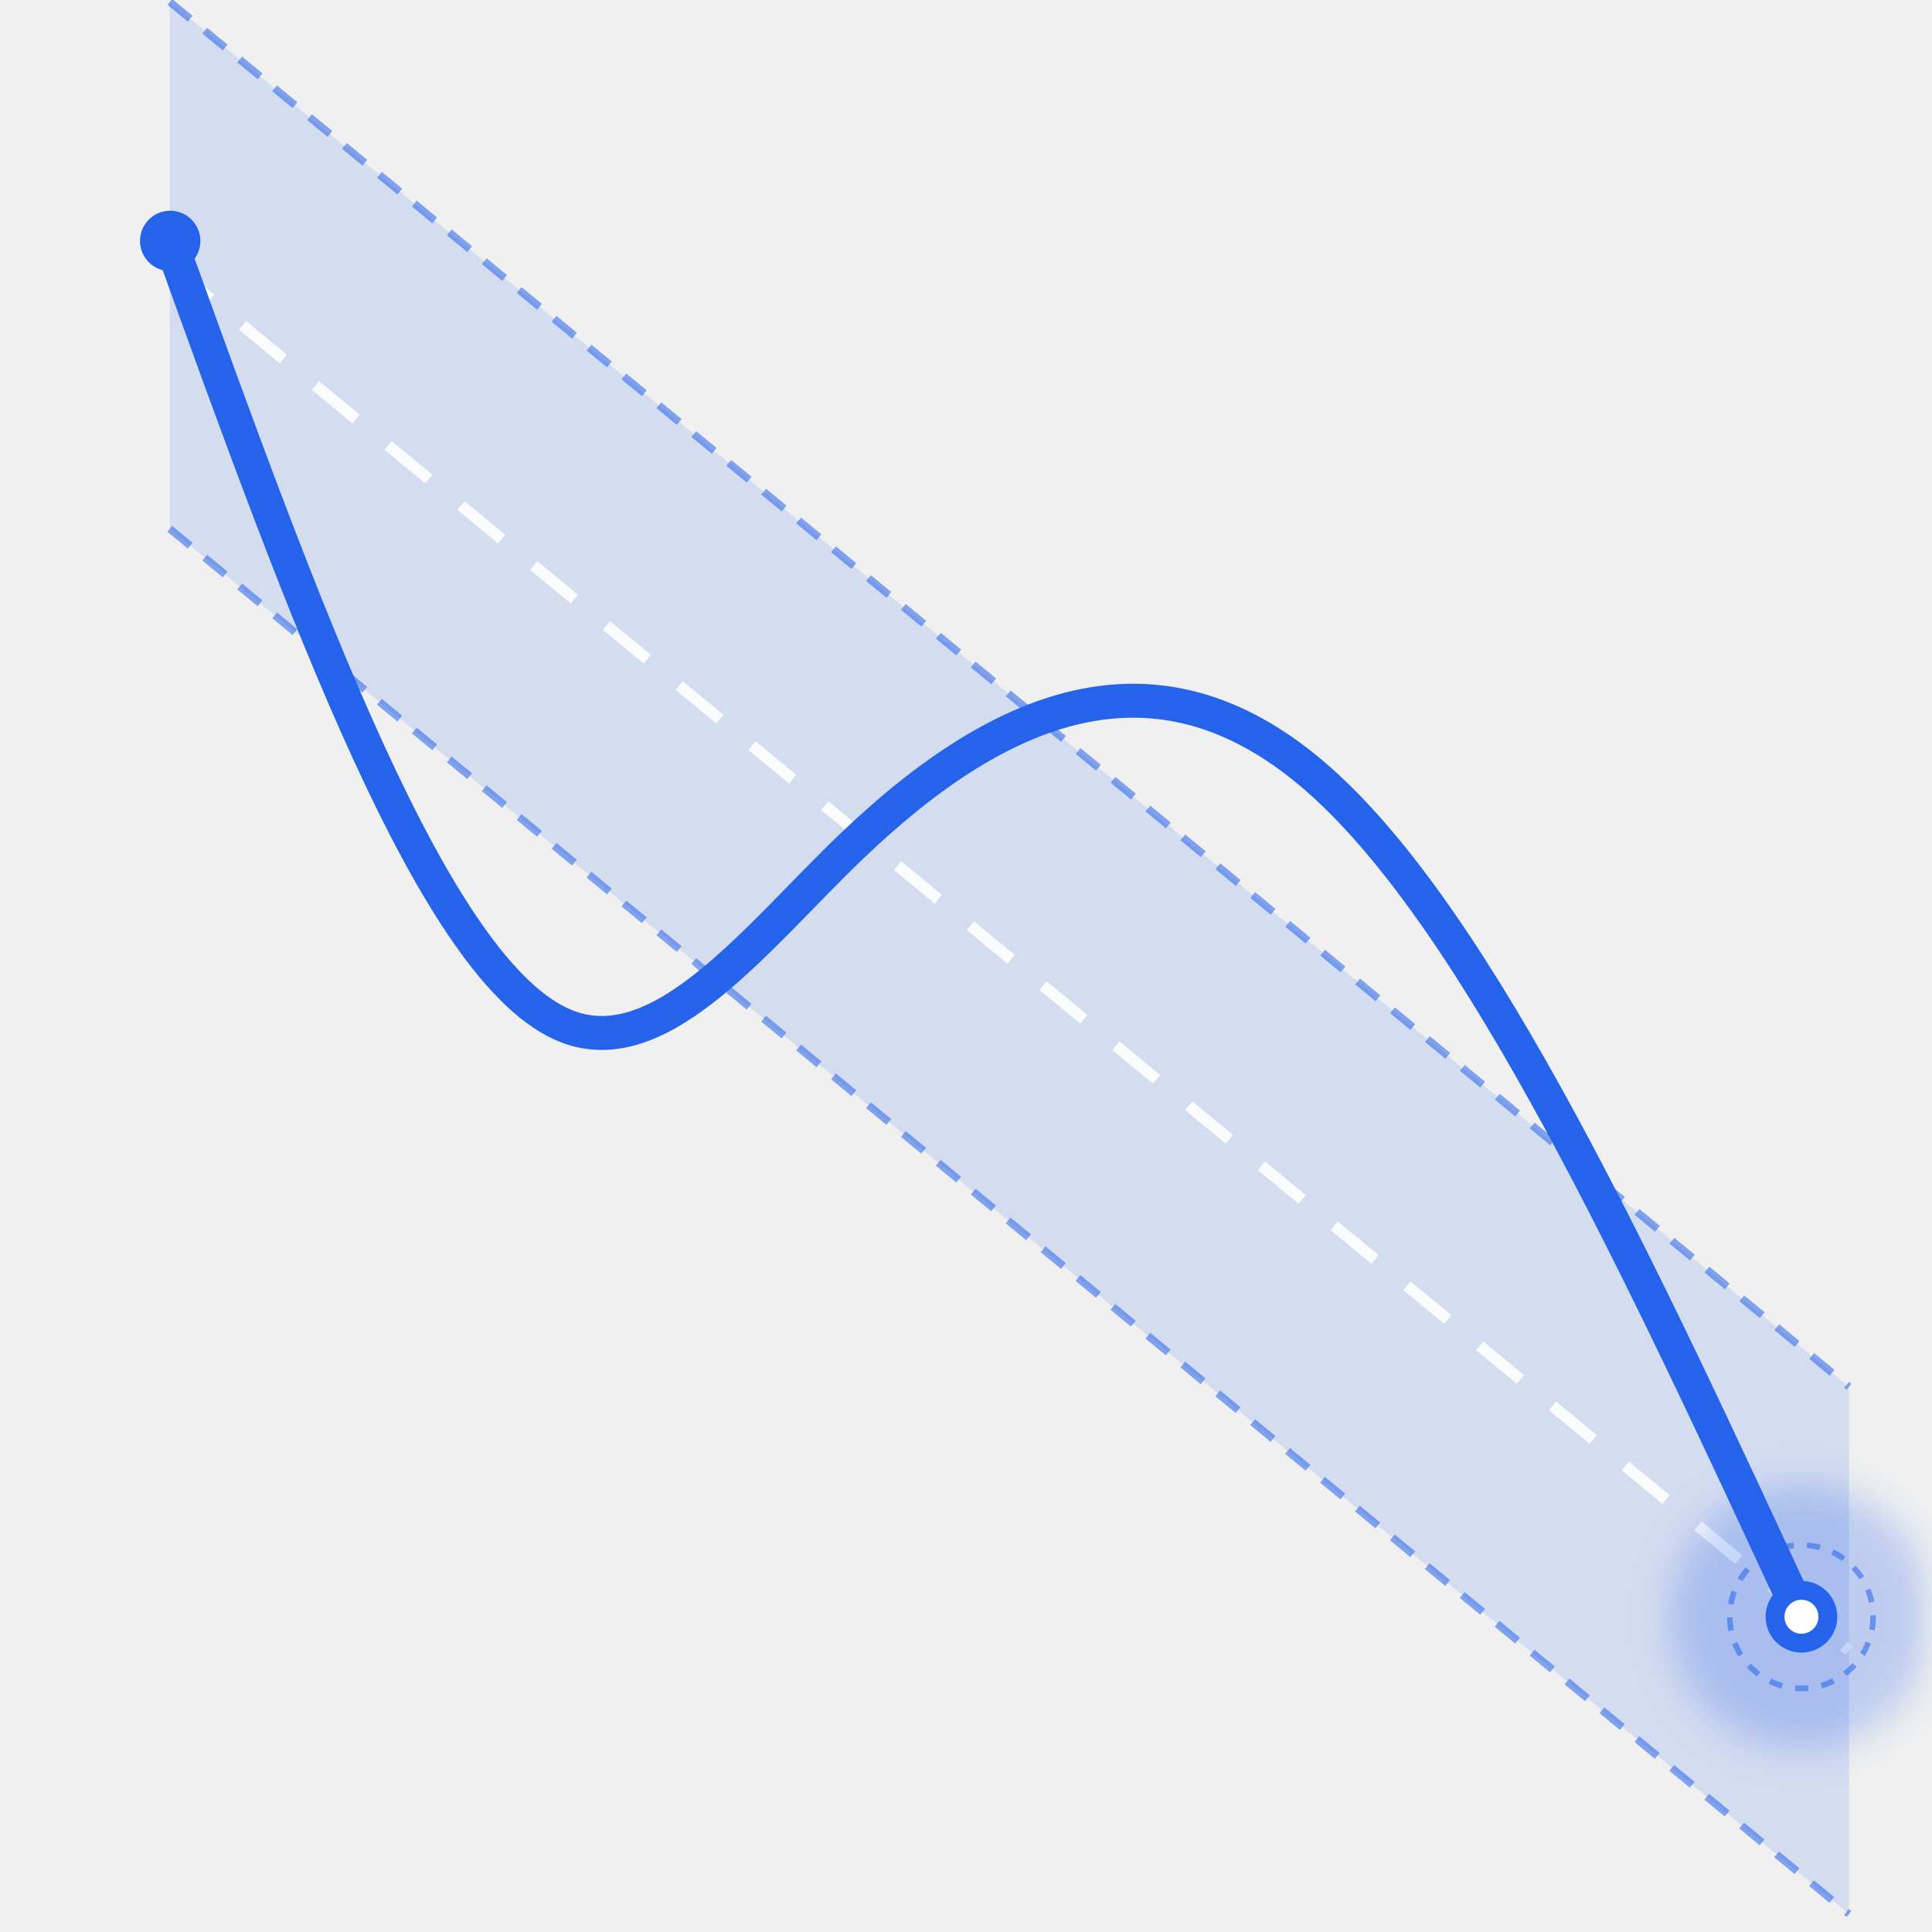
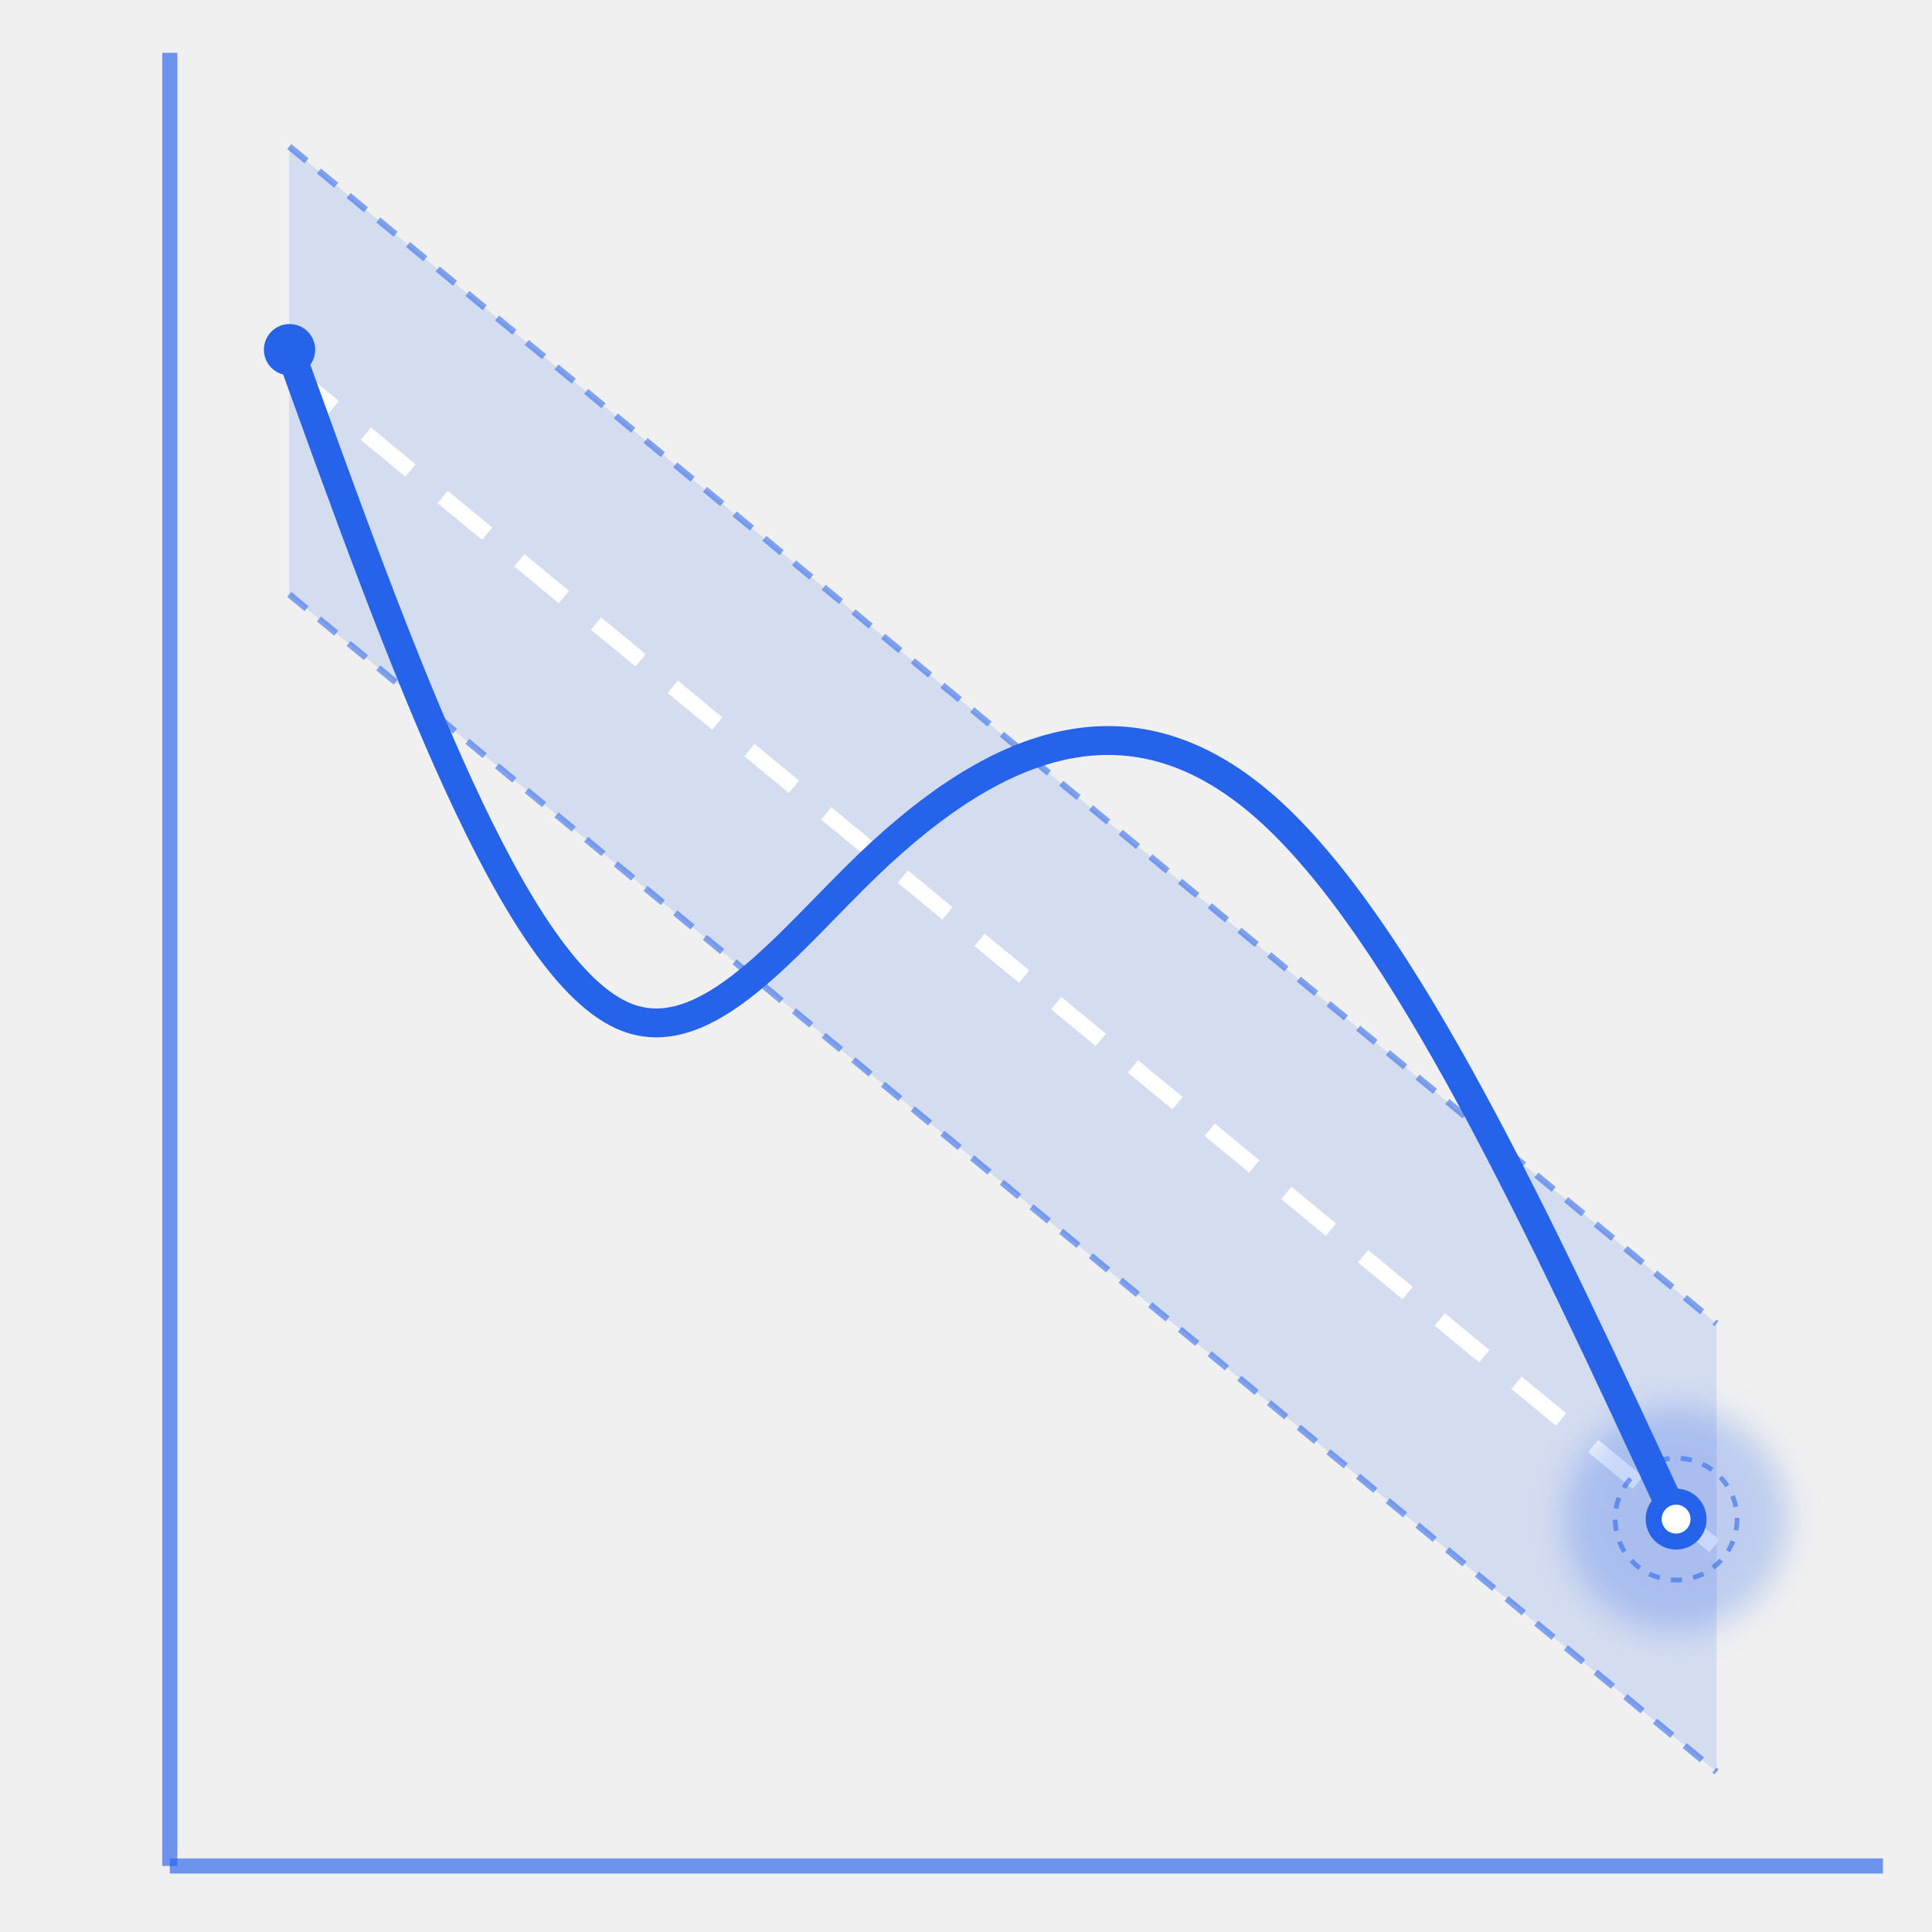
<svg xmlns="http://www.w3.org/2000/svg" width="1024" height="1024" viewBox="0 0 1024 1024">
  <defs>
    <filter id="softBlur" x="-50%" y="-50%" width="200%" height="200%">
      <feGaussianBlur stdDeviation="10" />
    </filter>
  </defs>
-   <path d="M 90 1            L 980 735            L 980 1014.5            L 90 280.3            Z" fill="#2563eb" fill-opacity="0.14" />
-   <line x1="90" y1="1" x2="980" y2="735" stroke="#2563eb" stroke-width="4" stroke-dasharray="14 10" opacity="0.55" />
-   <line x1="90" y1="280.3" x2="980" y2="1014.5" stroke="#2563eb" stroke-width="4" stroke-dasharray="14 10" opacity="0.55" />
-   <line x1="90" y1="140.65" x2="980" y2="874.75" stroke="#ffffff" stroke-width="6" stroke-dasharray="28 22" opacity="0.9" />
-   <circle cx="954.8" cy="856.9" r="70" fill="#2563eb" opacity="0.25" filter="url(#softBlur)" />
-   <path d="M 90.2 127.7            C 160.4 322.4, 230.5 517.2, 300.7 544.1            C 350.8 563.3, 401.0 496.9, 451.1 448.8            C 533.8 369.5, 616.5 340.2, 699.2 413.4            C 784.4 488.8, 869.6 672.8, 954.8 856.9" fill="none" stroke="#2563eb" stroke-width="18" stroke-linecap="round" stroke-linejoin="round" />
-   <circle cx="90.2" cy="127.7" r="16" fill="#2563eb" />
-   <circle cx="954.8" cy="856.9" r="38" fill="none" stroke="#2563eb" stroke-width="3" stroke-dasharray="7 7" opacity="0.55" />
-   <circle cx="954.8" cy="856.9" r="19" fill="#2563eb" />
-   <circle cx="954.8" cy="856.9" r="9" fill="#ffffff" />
+   <line x1="90" y1="28" x2="90" y2="989" stroke="#2563eb" stroke-width="8" opacity="0.65" />
+   <line x1="90" y1="989" x2="998" y2="989" stroke="#2563eb" stroke-width="8" opacity="0.65" />
+   <g transform="translate(512,512) scale(0.85) translate(-512,-512)">
+     <path d="M 90 1              L 980 735              L 980 1014.5              L 90 280.3              Z" fill="#2563eb" fill-opacity="0.14" />
+     <line x1="90" y1="1" x2="980" y2="735" stroke="#2563eb" stroke-width="4" stroke-dasharray="14 10" opacity="0.55" />
+     <line x1="90" y1="280.3" x2="980" y2="1014.5" stroke="#2563eb" stroke-width="4" stroke-dasharray="14 10" opacity="0.55" />
+     <line x1="90" y1="140.65" x2="980" y2="874.75" stroke="#ffffff" stroke-width="10" stroke-dasharray="36 26" opacity="1" />
+     <circle cx="954.8" cy="856.9" r="70" fill="#2563eb" opacity="0.25" filter="url(#softBlur)" />
+     <path d="M 90.2 127.7              C 160.4 322.4, 230.5 517.2, 300.7 544.1              C 350.8 563.3, 401.0 496.9, 451.1 448.8              C 533.8 369.5, 616.5 340.2, 699.2 413.4              C 784.4 488.8, 869.6 672.8, 954.8 856.9" fill="none" stroke="#2563eb" stroke-width="18" stroke-linecap="round" stroke-linejoin="round" />
+     <circle cx="90.2" cy="127.7" r="16" fill="#2563eb" />
+     <circle cx="954.8" cy="856.9" r="38" fill="none" stroke="#2563eb" stroke-width="3" stroke-dasharray="7 7" opacity="0.55" />
+     <circle cx="954.8" cy="856.9" r="19" fill="#2563eb" />
+     <circle cx="954.8" cy="856.9" r="9" fill="#ffffff" />
+   </g>
</svg>
